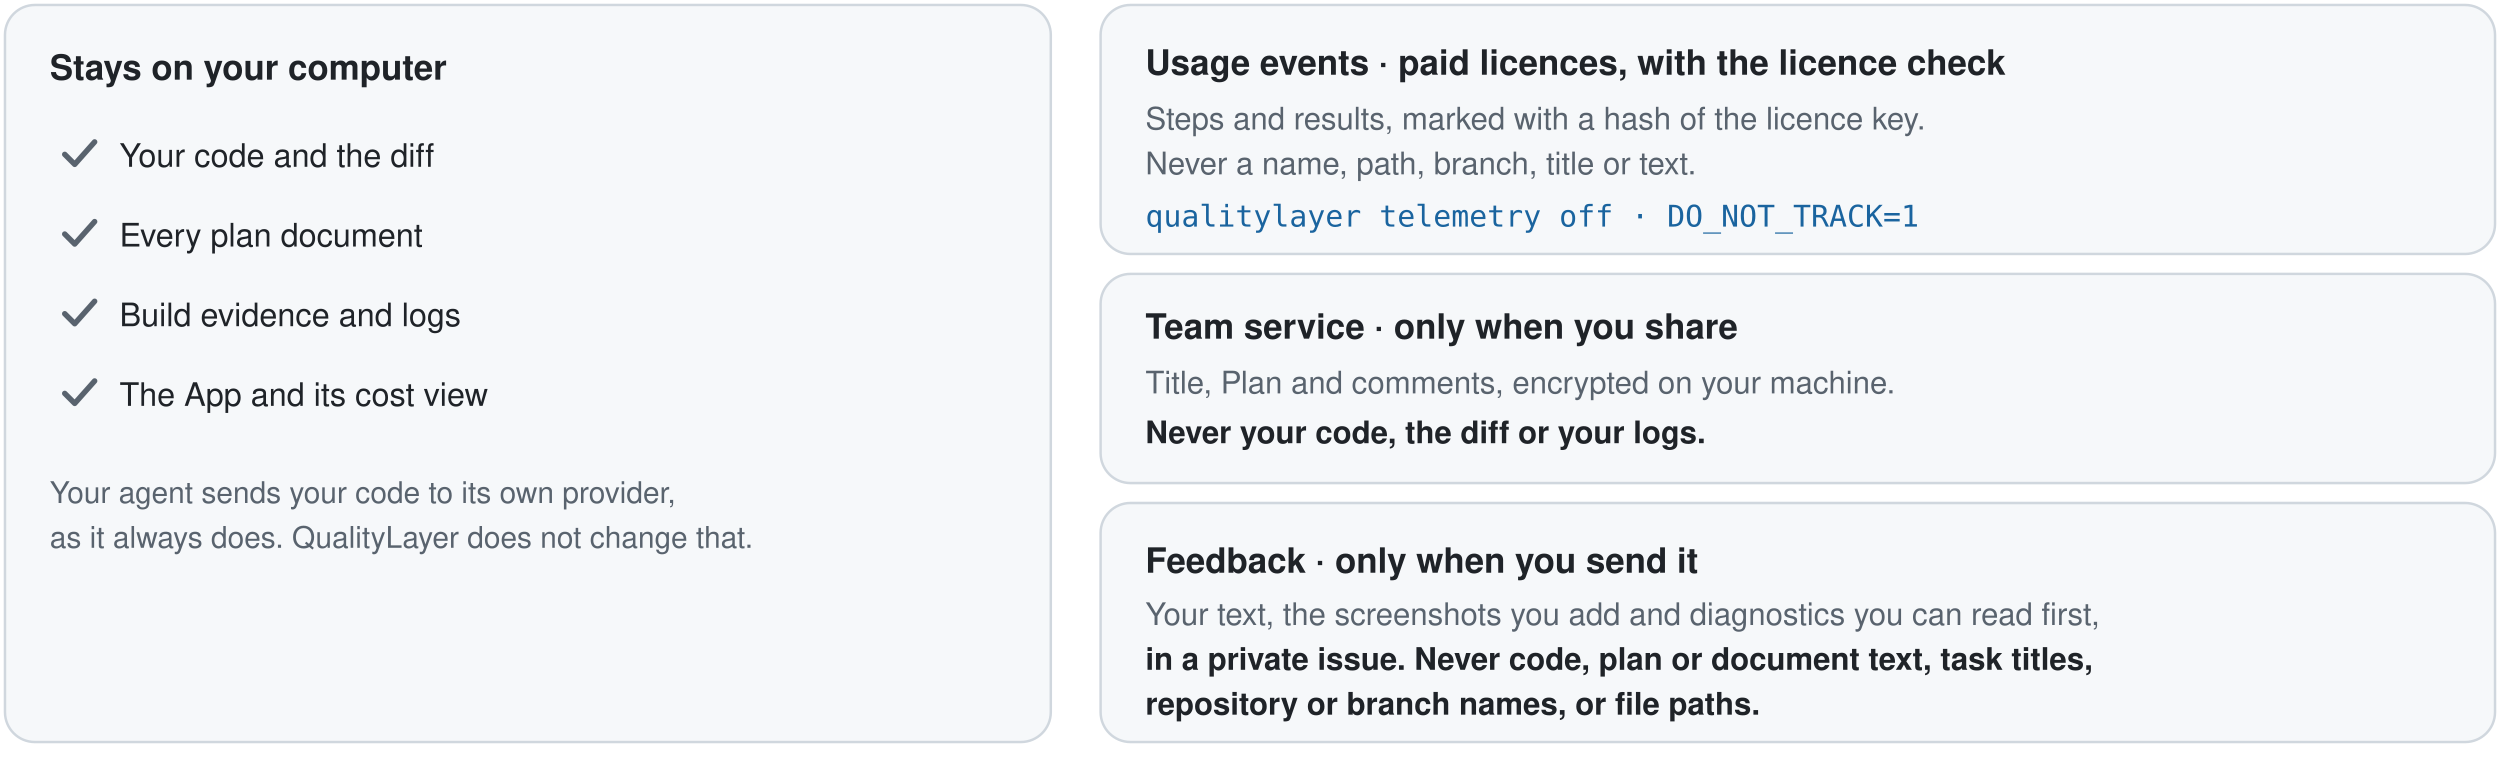
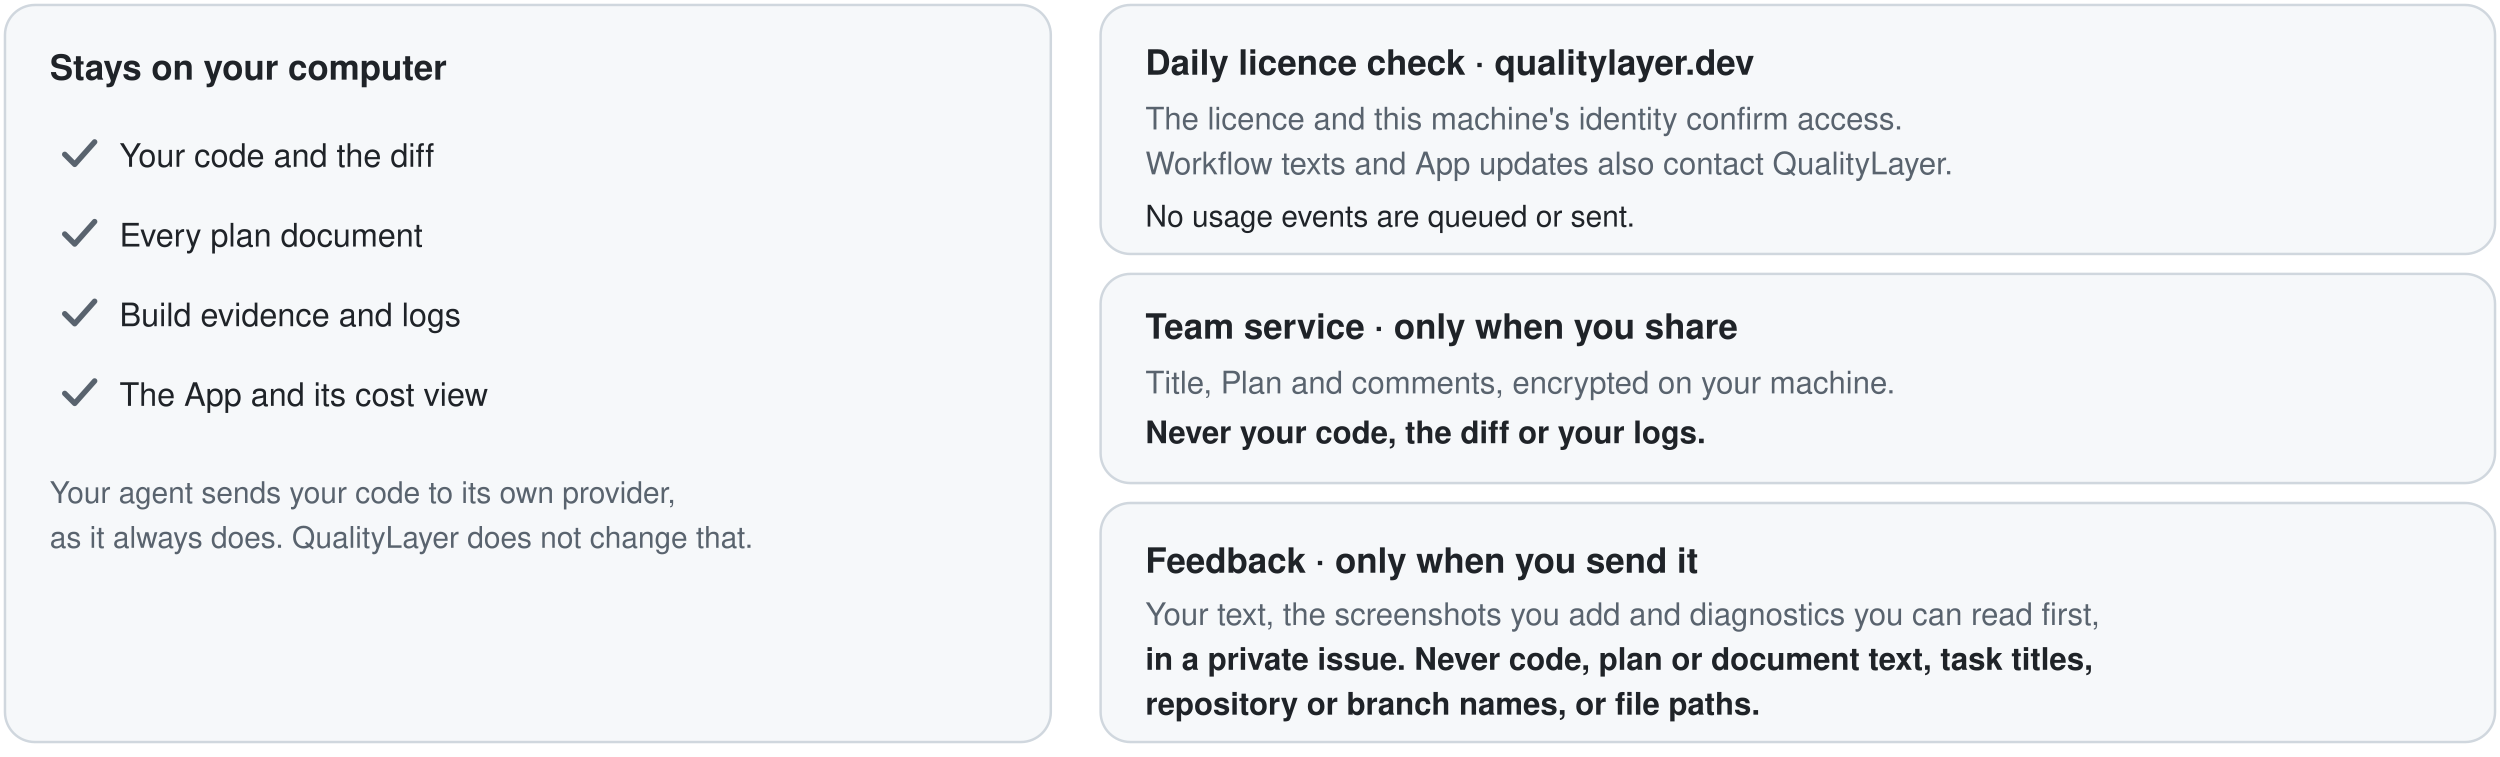
<svg xmlns="http://www.w3.org/2000/svg" style="background:#ffffff" width="1004" height="304" viewBox="-2 -2 1004 304" role="img" aria-label="What stays on your computer, what the licence check sends, what sharing sends to the team service, and what a feedback report sends to a private issue">
  <rect x="0" y="0" width="420" height="296" rx="12" fill="#f6f8fa" stroke="#d0d7de" stroke-width="1" />
  <text x="18" y="30" font-family="-apple-system, BlinkMacSystemFont, 'Segoe UI', 'Helvetica Neue', Helvetica, Arial, sans-serif" font-size="14" font-weight="650" fill="#1f2328" text-anchor="start">Stays on your computer</text>
  <path d="M24 60 l4 4 l8 -9" fill="none" stroke="#59636e" stroke-width="2.2" stroke-linecap="round" stroke-linejoin="round" />
  <text x="46" y="65" font-family="-apple-system, BlinkMacSystemFont, 'Segoe UI', 'Helvetica Neue', Helvetica, Arial, sans-serif" font-size="13" font-weight="500" fill="#1f2328" text-anchor="start">Your code and the diff</text>
  <path d="M24 92 l4 4 l8 -9" fill="none" stroke="#59636e" stroke-width="2.2" stroke-linecap="round" stroke-linejoin="round" />
  <text x="46" y="97" font-family="-apple-system, BlinkMacSystemFont, 'Segoe UI', 'Helvetica Neue', Helvetica, Arial, sans-serif" font-size="13" font-weight="500" fill="#1f2328" text-anchor="start">Every plan document</text>
  <path d="M24 124 l4 4 l8 -9" fill="none" stroke="#59636e" stroke-width="2.2" stroke-linecap="round" stroke-linejoin="round" />
  <text x="46" y="129" font-family="-apple-system, BlinkMacSystemFont, 'Segoe UI', 'Helvetica Neue', Helvetica, Arial, sans-serif" font-size="13" font-weight="500" fill="#1f2328" text-anchor="start">Build evidence and logs</text>
  <path d="M24 156 l4 4 l8 -9" fill="none" stroke="#59636e" stroke-width="2.2" stroke-linecap="round" stroke-linejoin="round" />
  <text x="46" y="161" font-family="-apple-system, BlinkMacSystemFont, 'Segoe UI', 'Helvetica Neue', Helvetica, Arial, sans-serif" font-size="13" font-weight="500" fill="#1f2328" text-anchor="start">The App and its cost view</text>
  <text x="18" y="200" font-family="-apple-system, BlinkMacSystemFont, 'Segoe UI', 'Helvetica Neue', Helvetica, Arial, sans-serif" font-size="12" font-weight="400" fill="#59636e" text-anchor="start">Your agent sends your code to its own provider,</text>
  <text x="18" y="218" font-family="-apple-system, BlinkMacSystemFont, 'Segoe UI', 'Helvetica Neue', Helvetica, Arial, sans-serif" font-size="12" font-weight="400" fill="#59636e" text-anchor="start">as it always does. QualityLayer does not change that.</text>
  <rect x="440" y="0" width="560" height="100" rx="12" fill="#f6f8fa" stroke="#d0d7de" stroke-width="1" />
-   <text x="458" y="28" font-family="-apple-system, BlinkMacSystemFont, 'Segoe UI', 'Helvetica Neue', Helvetica, Arial, sans-serif" font-size="14" font-weight="650" fill="#1f2328" text-anchor="start">Usage events · paid licences, with the licence check</text>
-   <text x="458" y="50" font-family="-apple-system, BlinkMacSystemFont, 'Segoe UI', 'Helvetica Neue', Helvetica, Arial, sans-serif" font-size="12.5" font-weight="400" fill="#59636e" text-anchor="start">Steps and results, marked with a hash of the licence key.</text>
-   <text x="458" y="68" font-family="-apple-system, BlinkMacSystemFont, 'Segoe UI', 'Helvetica Neue', Helvetica, Arial, sans-serif" font-size="12.5" font-weight="400" fill="#59636e" text-anchor="start">Never a name, path, branch, title or text.</text>
-   <text x="458" y="89" font-family="ui-monospace, SFMono-Regular, Menlo, Consolas, monospace" font-size="12" font-weight="500" fill="#1a649f" text-anchor="start">qualitylayer telemetry off  ·  DO_NOT_TRACK=1</text>
+   <text x="458" y="28" font-family="-apple-system, BlinkMacSystemFont, 'Segoe UI', 'Helvetica Neue', Helvetica, Arial, sans-serif" font-size="14" font-weight="650" fill="#1f2328" text-anchor="start">Daily licence check · qualitylayer.dev</text>
+   <text x="458" y="50" font-family="-apple-system, BlinkMacSystemFont, 'Segoe UI', 'Helvetica Neue', Helvetica, Arial, sans-serif" font-size="12.5" font-weight="400" fill="#59636e" text-anchor="start">The licence and this machine's identity confirm access.</text>
+   <text x="458" y="68" font-family="-apple-system, BlinkMacSystemFont, 'Segoe UI', 'Helvetica Neue', Helvetica, Arial, sans-serif" font-size="12.5" font-weight="400" fill="#59636e" text-anchor="start">Workflow texts and App updates also contact QualityLayer.</text>
+   <text x="458" y="89" font-family="-apple-system, BlinkMacSystemFont, 'Segoe UI', 'Helvetica Neue', Helvetica, Arial, sans-serif" font-size="12" font-weight="500" fill="#1f2328" text-anchor="start">No usage events are queued or sent.</text>
  <rect x="440" y="108" width="560" height="84" rx="12" fill="#f6f8fa" stroke="#d0d7de" stroke-width="1" />
  <text x="458" y="134" font-family="-apple-system, BlinkMacSystemFont, 'Segoe UI', 'Helvetica Neue', Helvetica, Arial, sans-serif" font-size="14" font-weight="650" fill="#1f2328" text-anchor="start">Team service · only when you share</text>
  <text x="458" y="156" font-family="-apple-system, BlinkMacSystemFont, 'Segoe UI', 'Helvetica Neue', Helvetica, Arial, sans-serif" font-size="12.5" font-weight="400" fill="#59636e" text-anchor="start">Title, Plan and comments, encrypted on your machine.</text>
  <text x="458" y="176" font-family="-apple-system, BlinkMacSystemFont, 'Segoe UI', 'Helvetica Neue', Helvetica, Arial, sans-serif" font-size="12.5" font-weight="600" fill="#1f2328" text-anchor="start">Never your code, the diff or your logs.</text>
  <rect x="440" y="200" width="560" height="96" rx="12" fill="#f6f8fa" stroke="#d0d7de" stroke-width="1" />
  <text x="458" y="228" font-family="-apple-system, BlinkMacSystemFont, 'Segoe UI', 'Helvetica Neue', Helvetica, Arial, sans-serif" font-size="14" font-weight="650" fill="#1f2328" text-anchor="start">Feedback · only when you send it</text>
  <text x="458" y="249" font-family="-apple-system, BlinkMacSystemFont, 'Segoe UI', 'Helvetica Neue', Helvetica, Arial, sans-serif" font-size="12.5" font-weight="400" fill="#59636e" text-anchor="start">Your text, the screenshots you add and diagnostics you can read first,</text>
  <text x="458" y="267" font-family="-apple-system, BlinkMacSystemFont, 'Segoe UI', 'Helvetica Neue', Helvetica, Arial, sans-serif" font-size="12.5" font-weight="600" fill="#1f2328" text-anchor="start">in a private issue. Never code, plan or document text, task titles,</text>
  <text x="458" y="285" font-family="-apple-system, BlinkMacSystemFont, 'Segoe UI', 'Helvetica Neue', Helvetica, Arial, sans-serif" font-size="12.5" font-weight="600" fill="#1f2328" text-anchor="start">repository or branch names, or file paths.</text>
</svg>
